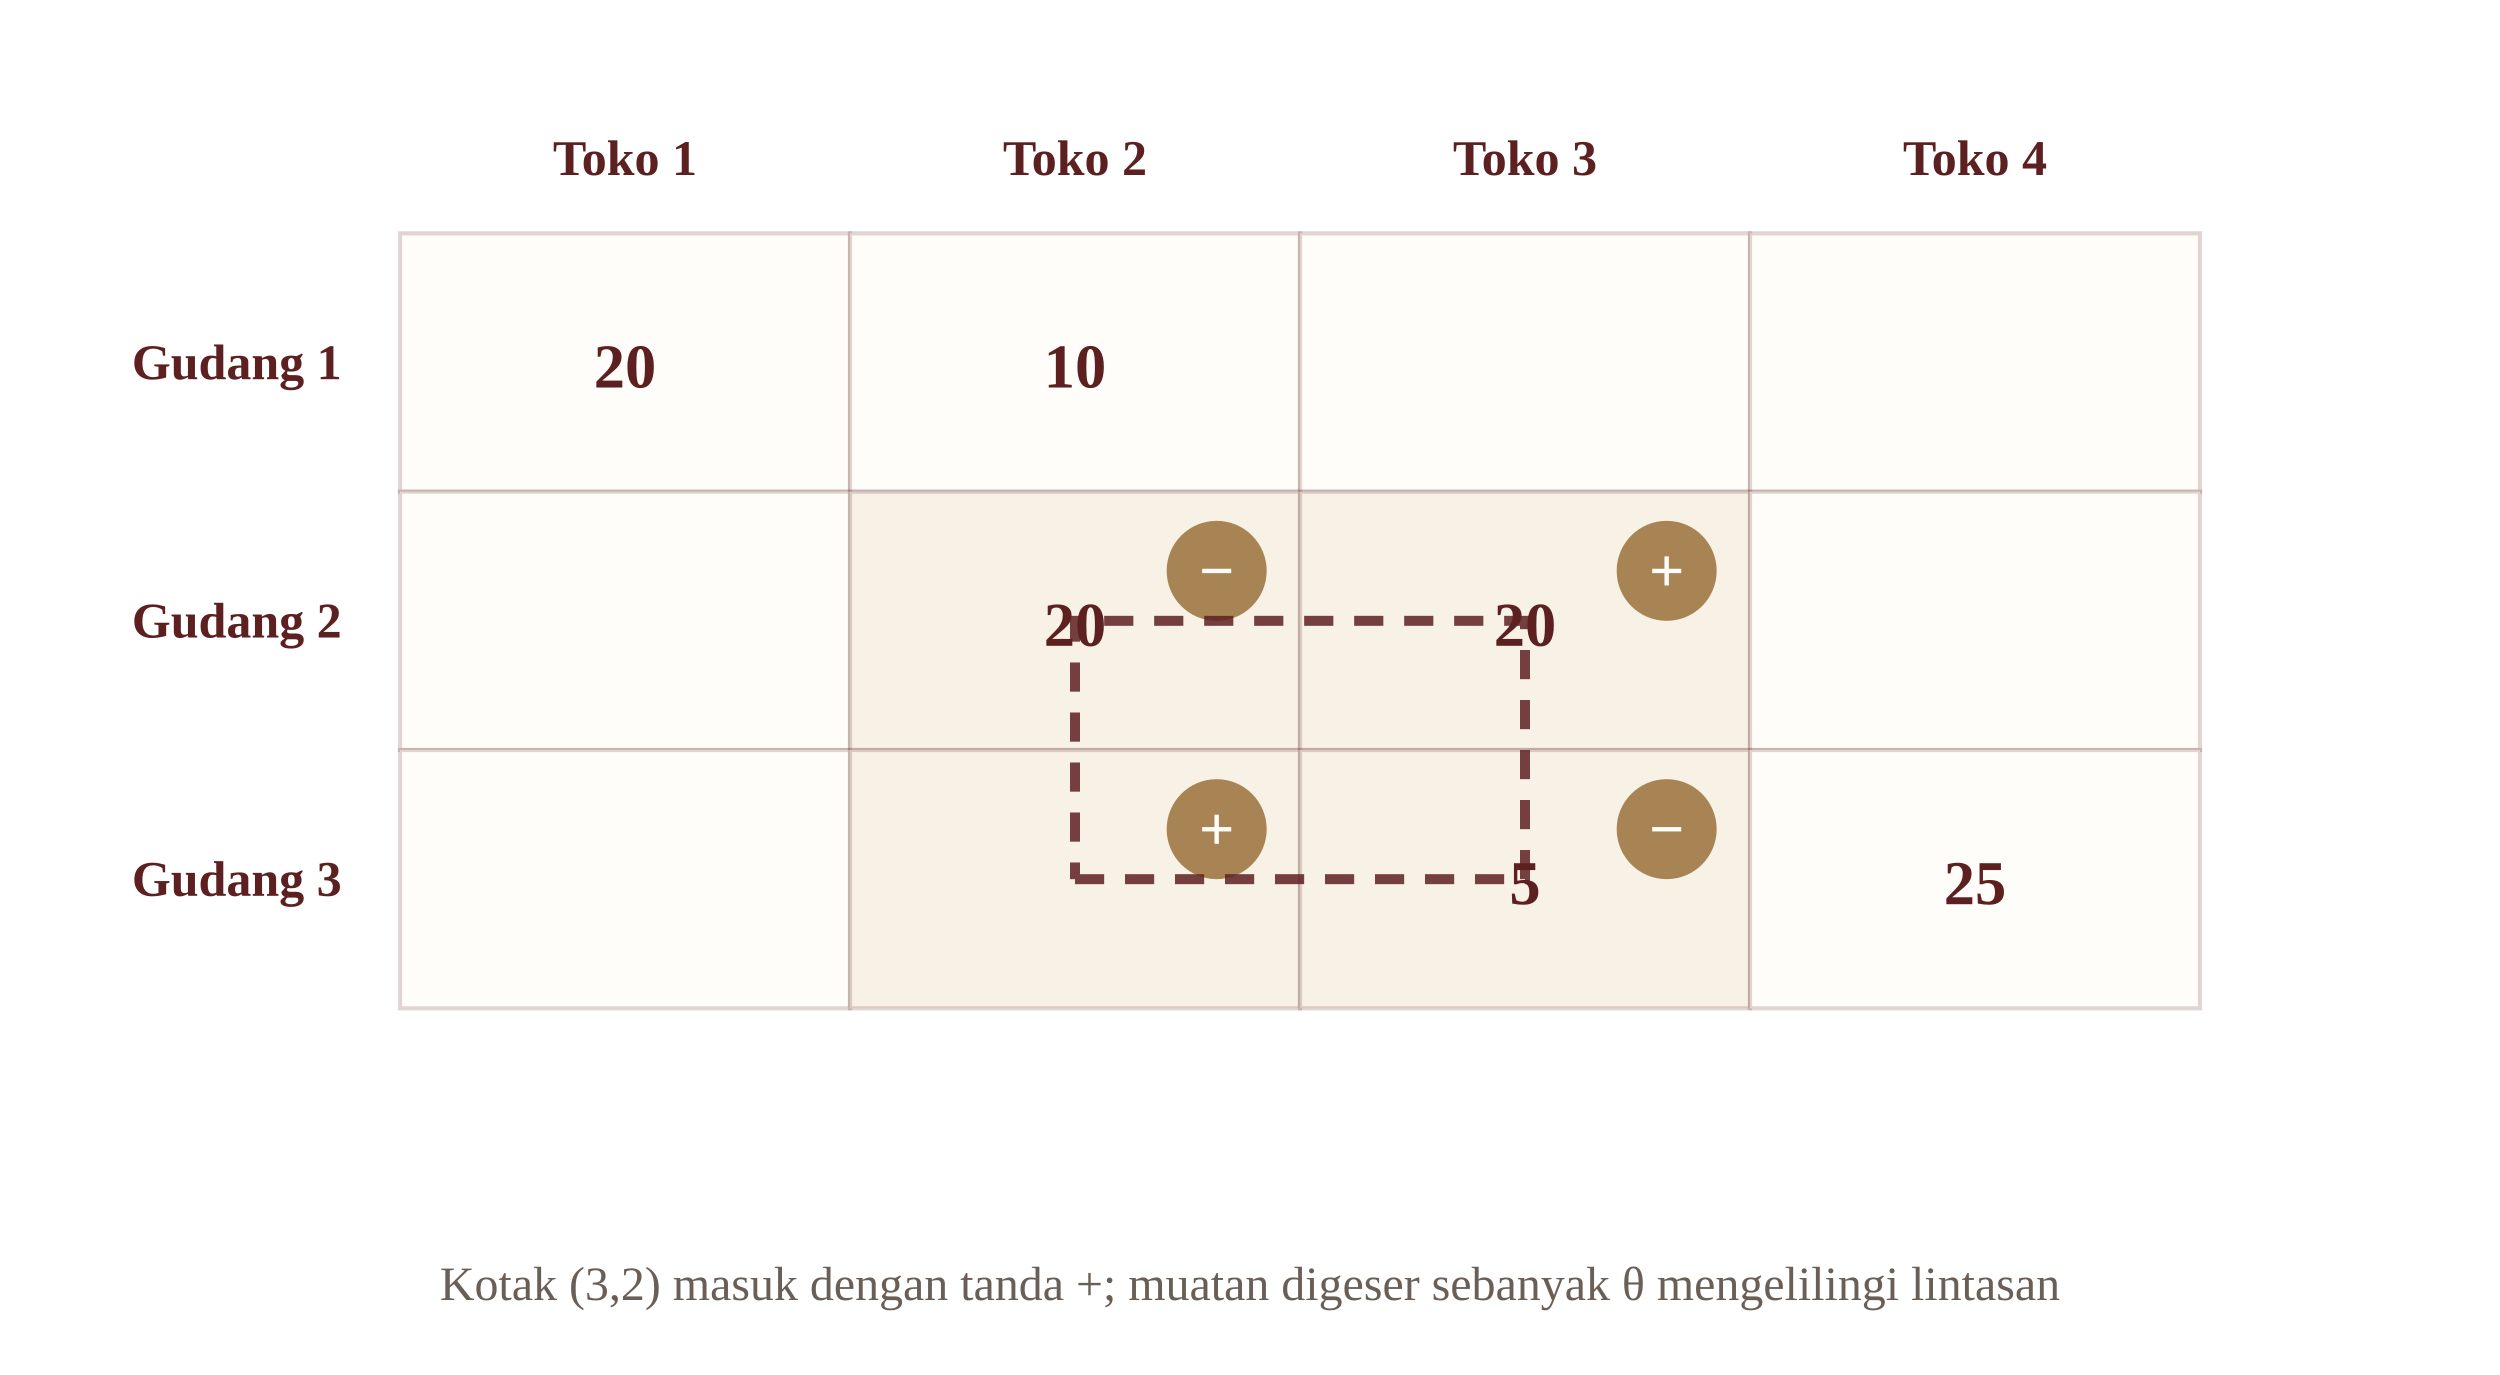
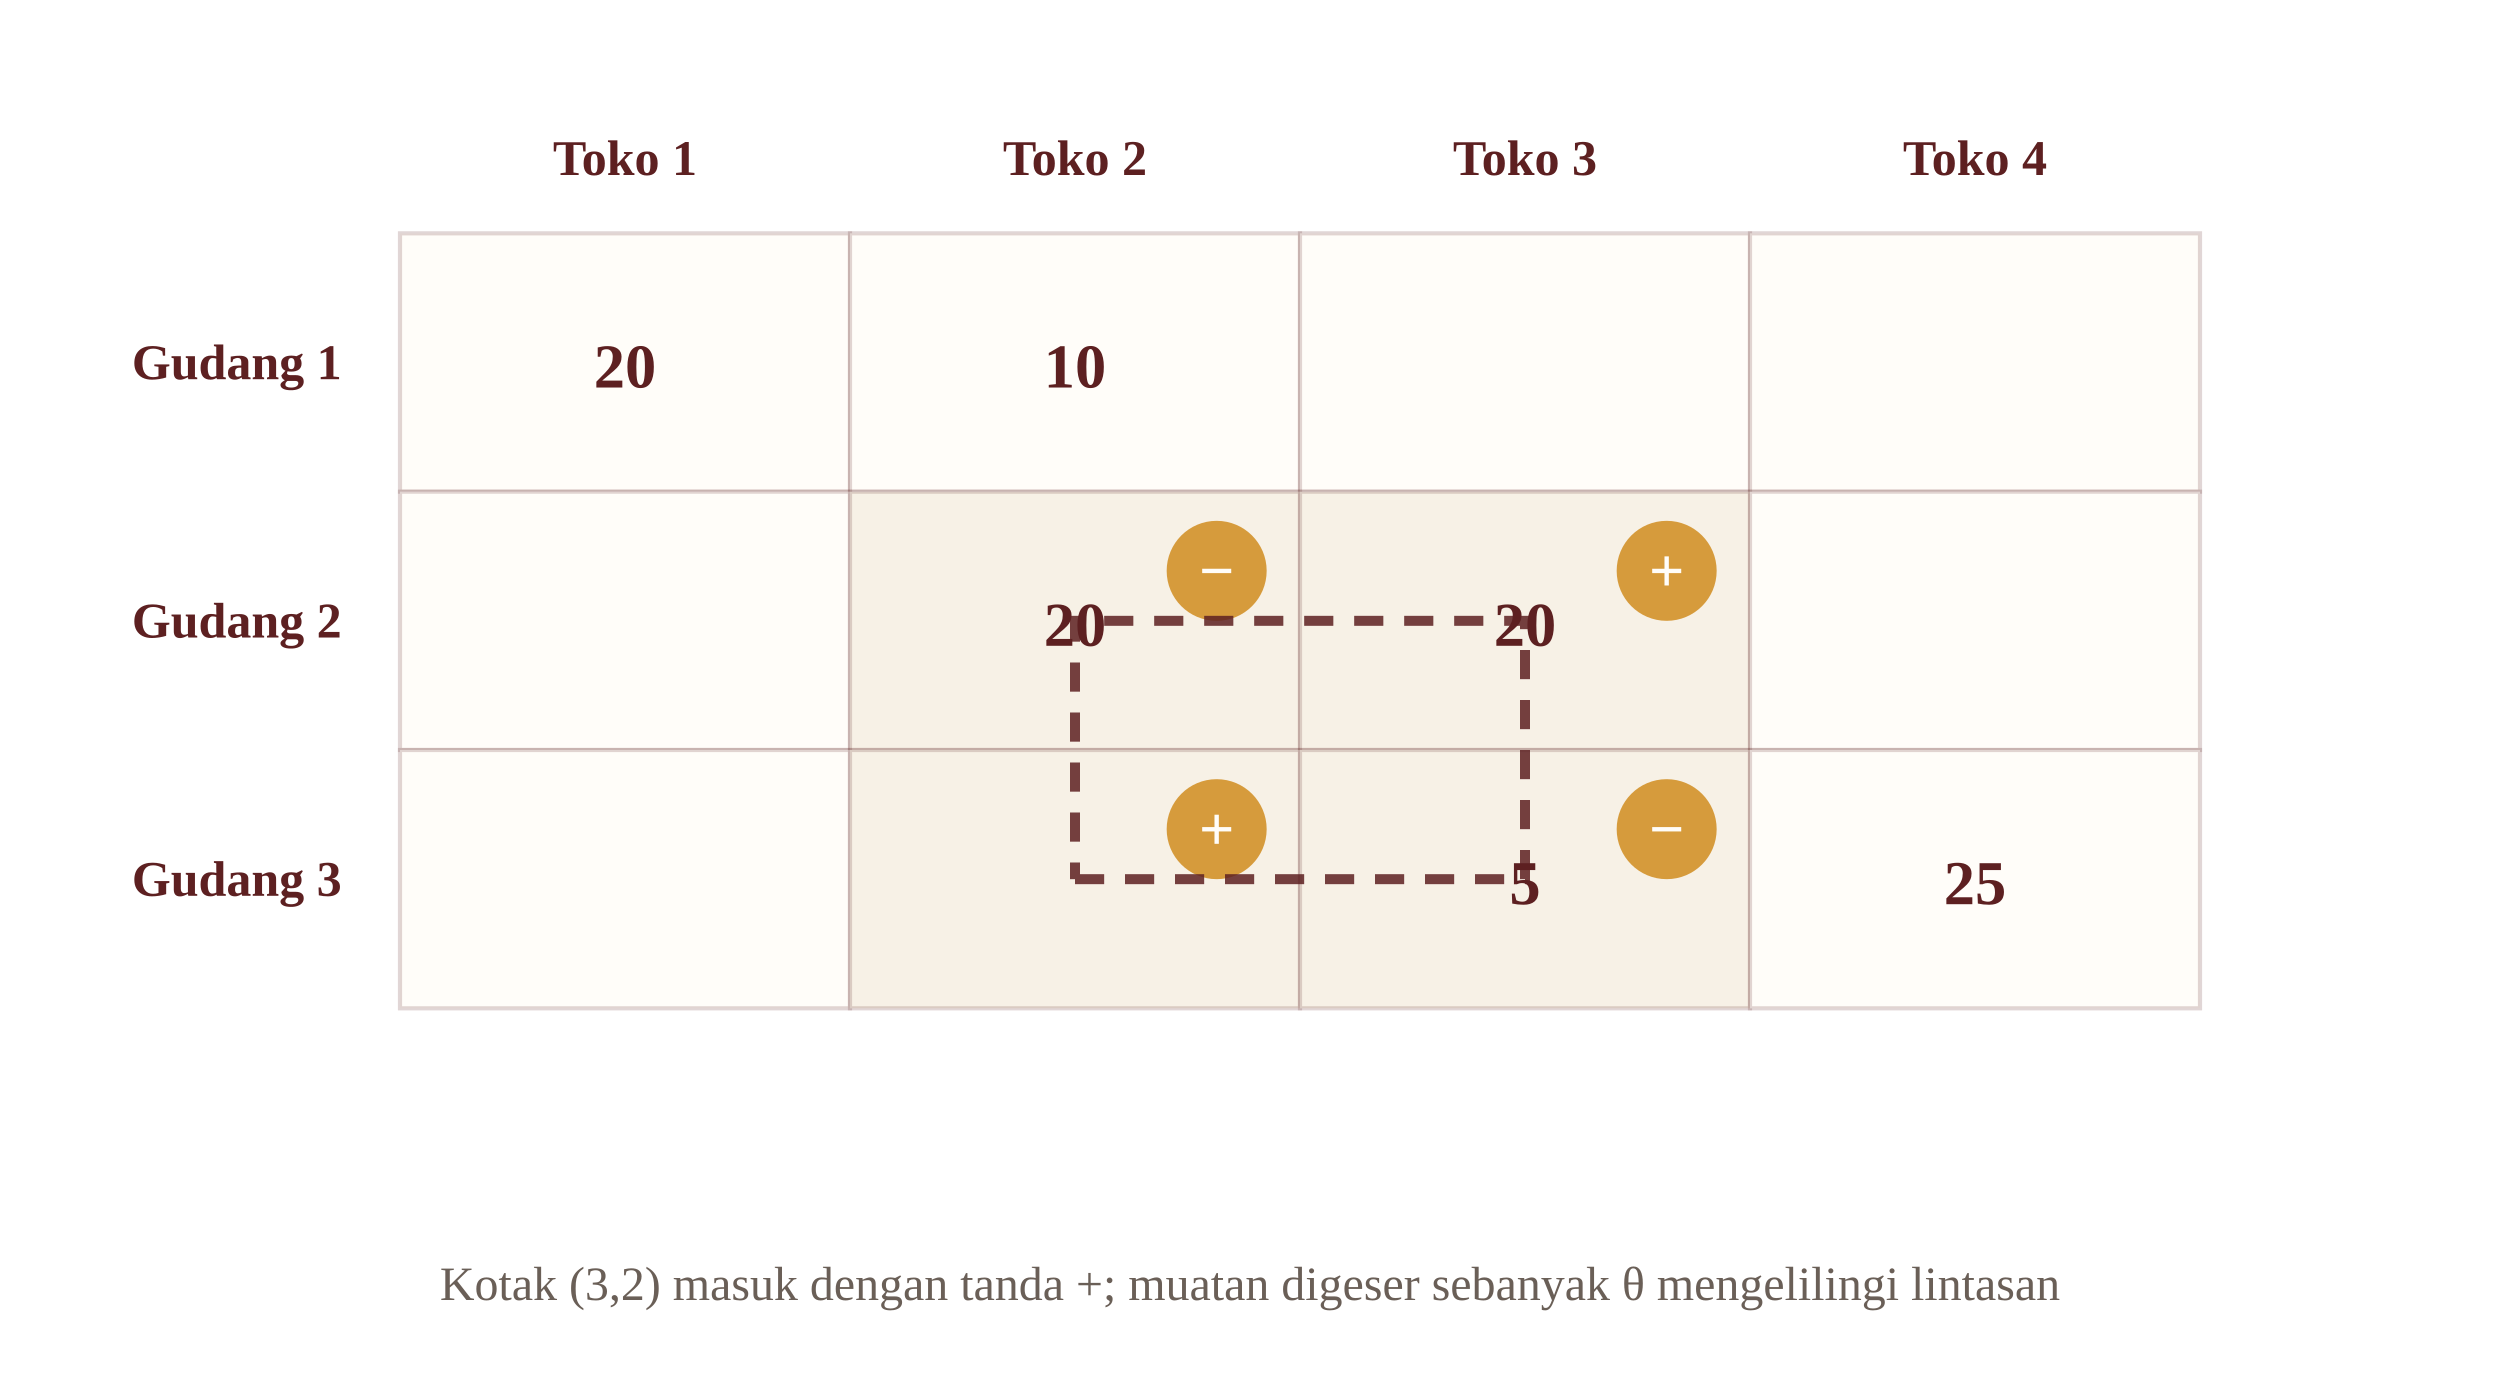
<svg xmlns="http://www.w3.org/2000/svg" viewBox="0 0 600 330" role="img" aria-label="Lintasan tertutup pada tabel transportasi dengan tanda tambah dan kurang">
  <text x="150.0" y="42" text-anchor="middle" font-size="12" font-weight="600" fill="#5d2021">Toko 1</text>
  <text x="258.0" y="42" text-anchor="middle" font-size="12" font-weight="600" fill="#5d2021">Toko 2</text>
  <text x="366.0" y="42" text-anchor="middle" font-size="12" font-weight="600" fill="#5d2021">Toko 3</text>
  <text x="474.0" y="42" text-anchor="middle" font-size="12" font-weight="600" fill="#5d2021">Toko 4</text>
  <text x="82" y="91.0" text-anchor="end" font-size="12" font-weight="600" fill="#5d2021">Gudang 1</text>
  <text x="82" y="153.0" text-anchor="end" font-size="12" font-weight="600" fill="#5d2021">Gudang 2</text>
  <text x="82" y="215.0" text-anchor="end" font-size="12" font-weight="600" fill="#5d2021">Gudang 3</text>
  <rect x="96" y="56" width="108" height="62" fill="#fffdf9" stroke="rgba(93,32,33,0.18)" />
  <text x="150.0" y="93.0" text-anchor="middle" font-size="15" font-weight="600" fill="#5d2021">20</text>
  <rect x="204" y="56" width="108" height="62" fill="#fffdf9" stroke="rgba(93,32,33,0.18)" />
  <text x="258.0" y="93.0" text-anchor="middle" font-size="15" font-weight="600" fill="#5d2021">10</text>
  <rect x="312" y="56" width="108" height="62" fill="#fffdf9" stroke="rgba(93,32,33,0.18)" />
  <rect x="420" y="56" width="108" height="62" fill="#fffdf9" stroke="rgba(93,32,33,0.18)" />
  <rect x="96" y="118" width="108" height="62" fill="#fffdf9" stroke="rgba(93,32,33,0.18)" />
  <rect x="204" y="118" width="108" height="62" fill="#f7f1e6" stroke="rgba(93,32,33,0.18)" />
  <text x="258.0" y="155.0" text-anchor="middle" font-size="15" font-weight="600" fill="#5d2021">20</text>
-   <circle cx="292" cy="137" r="12" fill="#a88454" />
+   <circle cx="292" cy="137" r="12" fill="#d69b3c" />
  <text x="292" y="142" text-anchor="middle" font-size="15" font-weight="700" fill="#fffdf9">−</text>
  <rect x="312" y="118" width="108" height="62" fill="#f7f1e6" stroke="rgba(93,32,33,0.18)" />
  <text x="366.0" y="155.0" text-anchor="middle" font-size="15" font-weight="600" fill="#5d2021">20</text>
-   <circle cx="400" cy="137" r="12" fill="#a88454" />
+   <circle cx="400" cy="137" r="12" fill="#d69b3c" />
  <text x="400" y="142" text-anchor="middle" font-size="15" font-weight="700" fill="#fffdf9">+</text>
  <rect x="420" y="118" width="108" height="62" fill="#fffdf9" stroke="rgba(93,32,33,0.18)" />
  <rect x="96" y="180" width="108" height="62" fill="#fffdf9" stroke="rgba(93,32,33,0.18)" />
  <rect x="204" y="180" width="108" height="62" fill="#f7f1e6" stroke="rgba(93,32,33,0.18)" />
-   <circle cx="292" cy="199" r="12" fill="#a88454" />
+   <circle cx="292" cy="199" r="12" fill="#d69b3c" />
  <text x="292" y="204" text-anchor="middle" font-size="15" font-weight="700" fill="#fffdf9">+</text>
  <rect x="312" y="180" width="108" height="62" fill="#f7f1e6" stroke="rgba(93,32,33,0.18)" />
  <text x="366.0" y="217.0" text-anchor="middle" font-size="15" font-weight="600" fill="#5d2021">5</text>
-   <circle cx="400" cy="199" r="12" fill="#a88454" />
+   <circle cx="400" cy="199" r="12" fill="#d69b3c" />
  <text x="400" y="204" text-anchor="middle" font-size="15" font-weight="700" fill="#fffdf9">−</text>
  <rect x="420" y="180" width="108" height="62" fill="#fffdf9" stroke="rgba(93,32,33,0.18)" />
  <text x="474.0" y="217.0" text-anchor="middle" font-size="15" font-weight="600" fill="#5d2021">25</text>
  <path d="M 258 211 L 366 211 L 366 149 L 258 149 L 258 211" fill="none" stroke="#5d2021" stroke-width="2.4" stroke-dasharray="7 5" opacity="0.85" />
  <text x="300" y="312" text-anchor="middle" font-size="11.5" fill="#6a5f57">Kotak (3,2) masuk dengan tanda +; muatan digeser sebanyak θ mengelilingi lintasan</text>
</svg>
